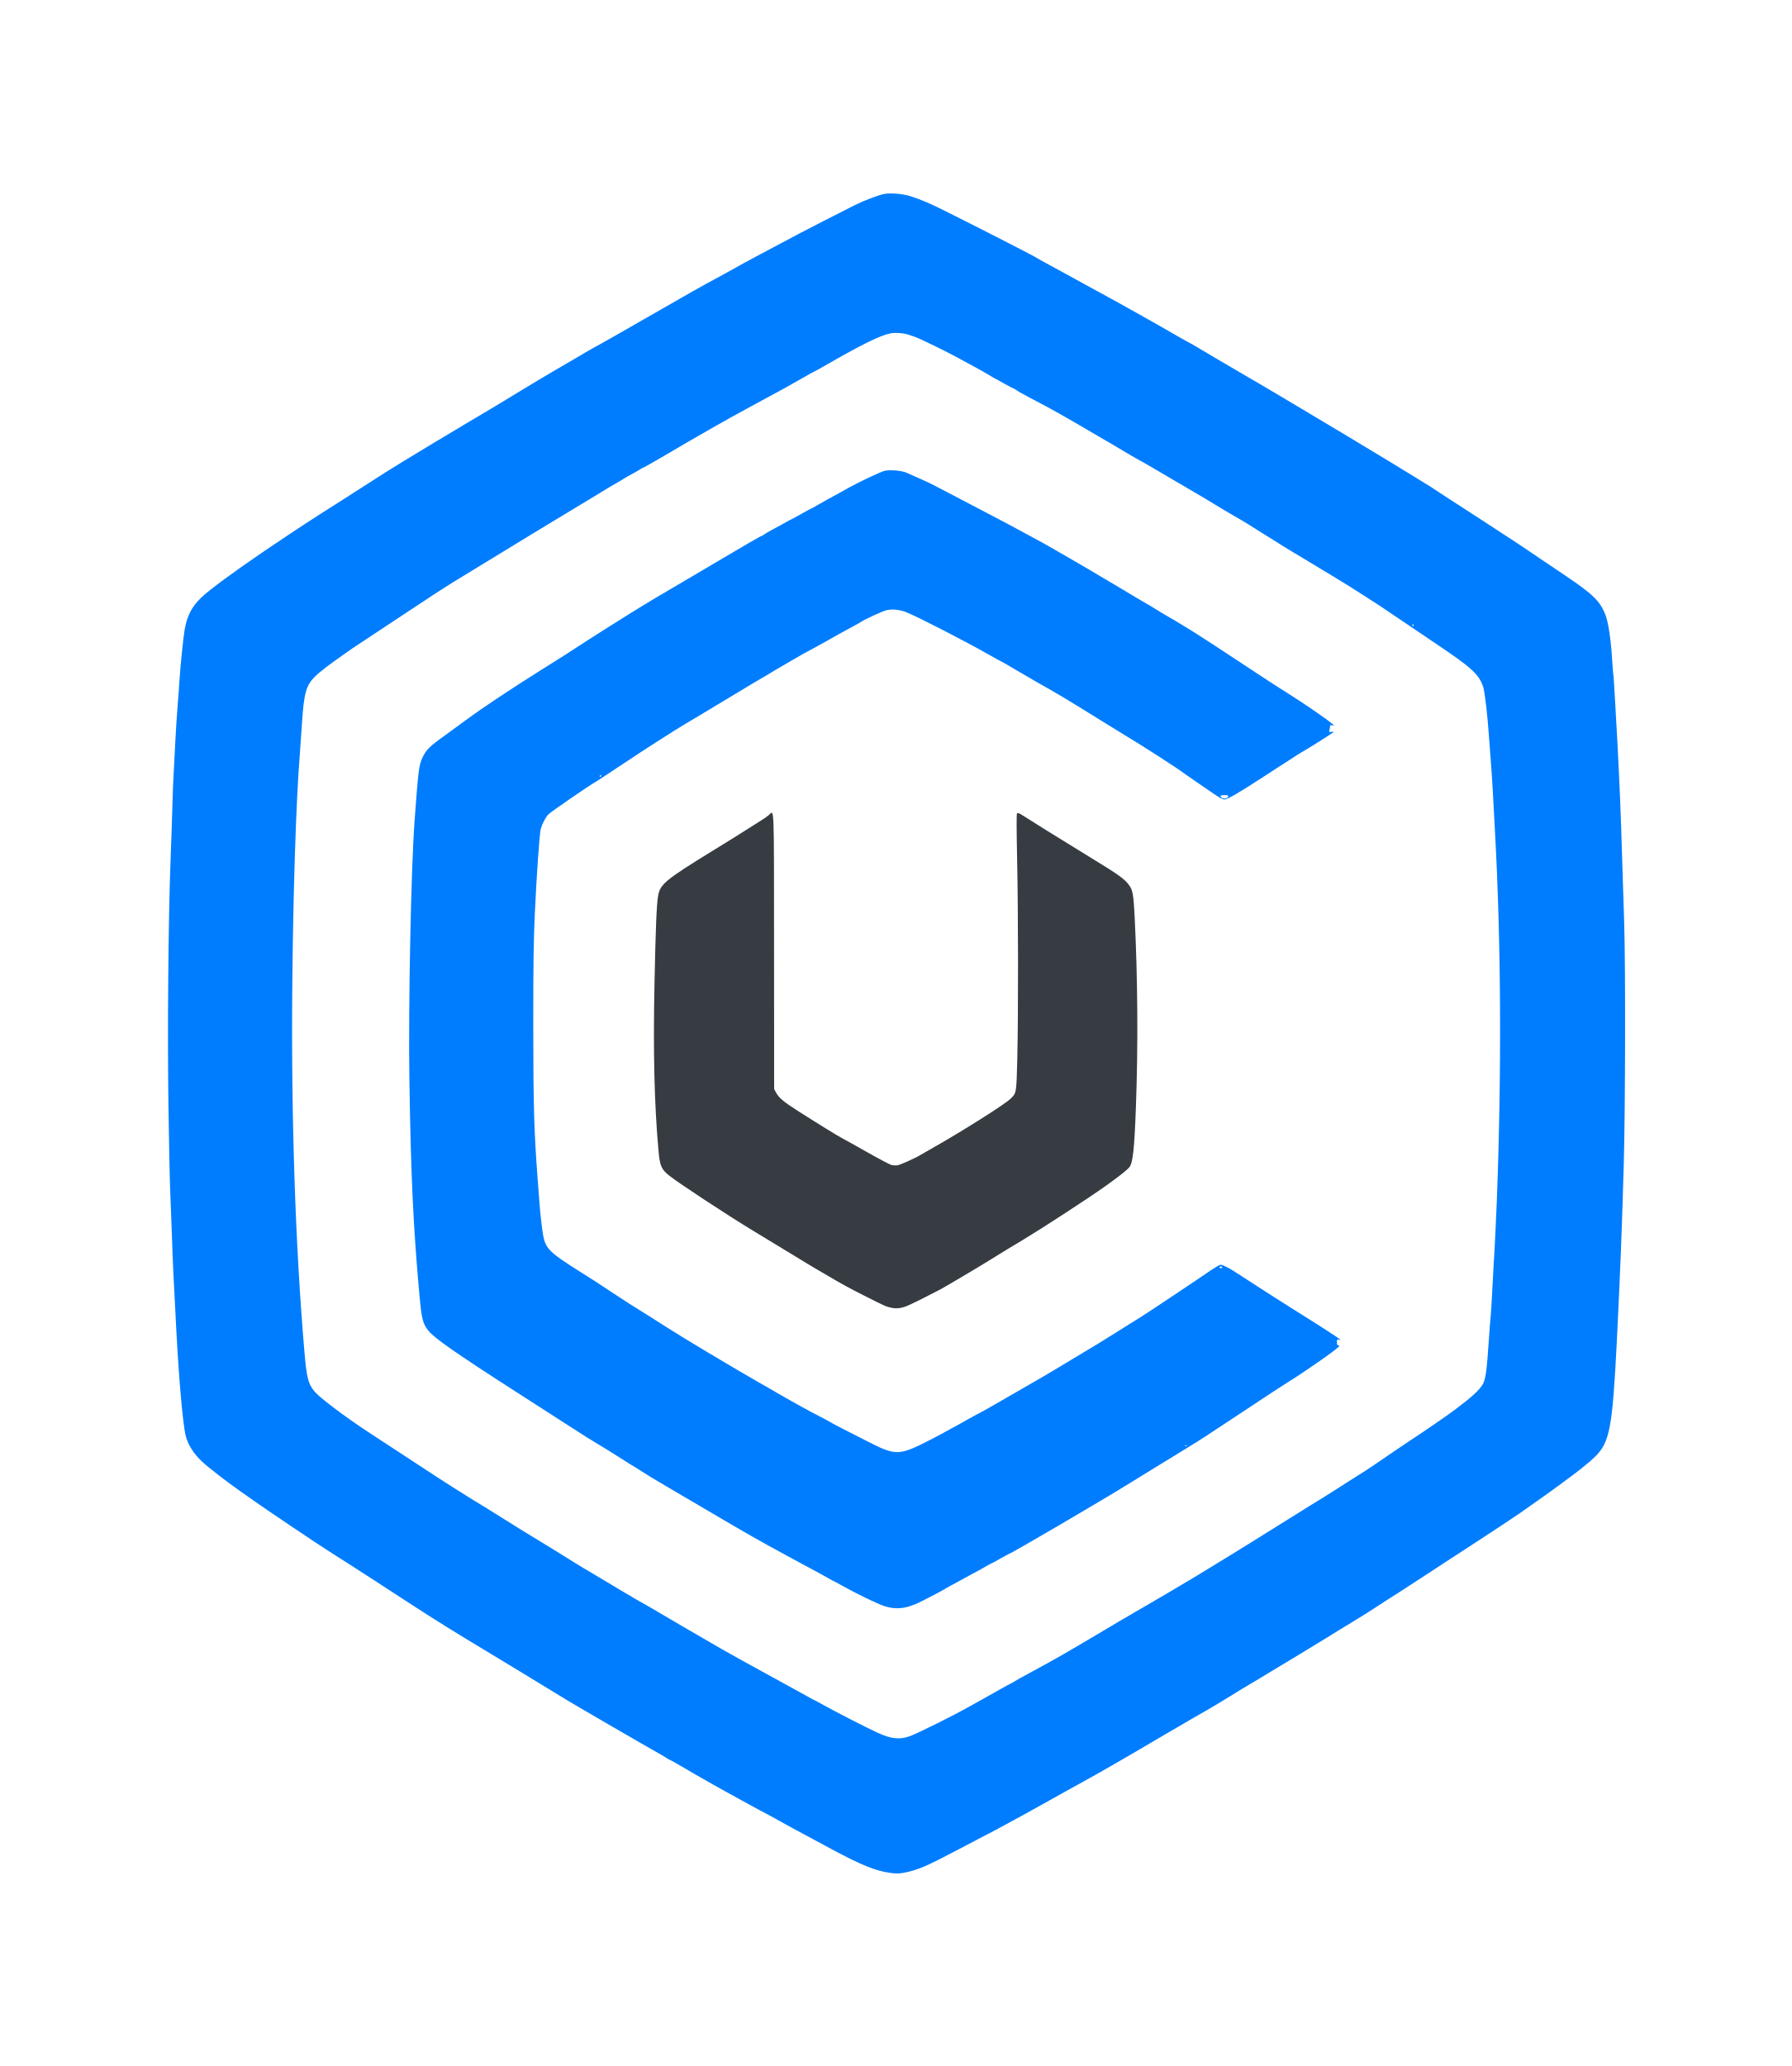
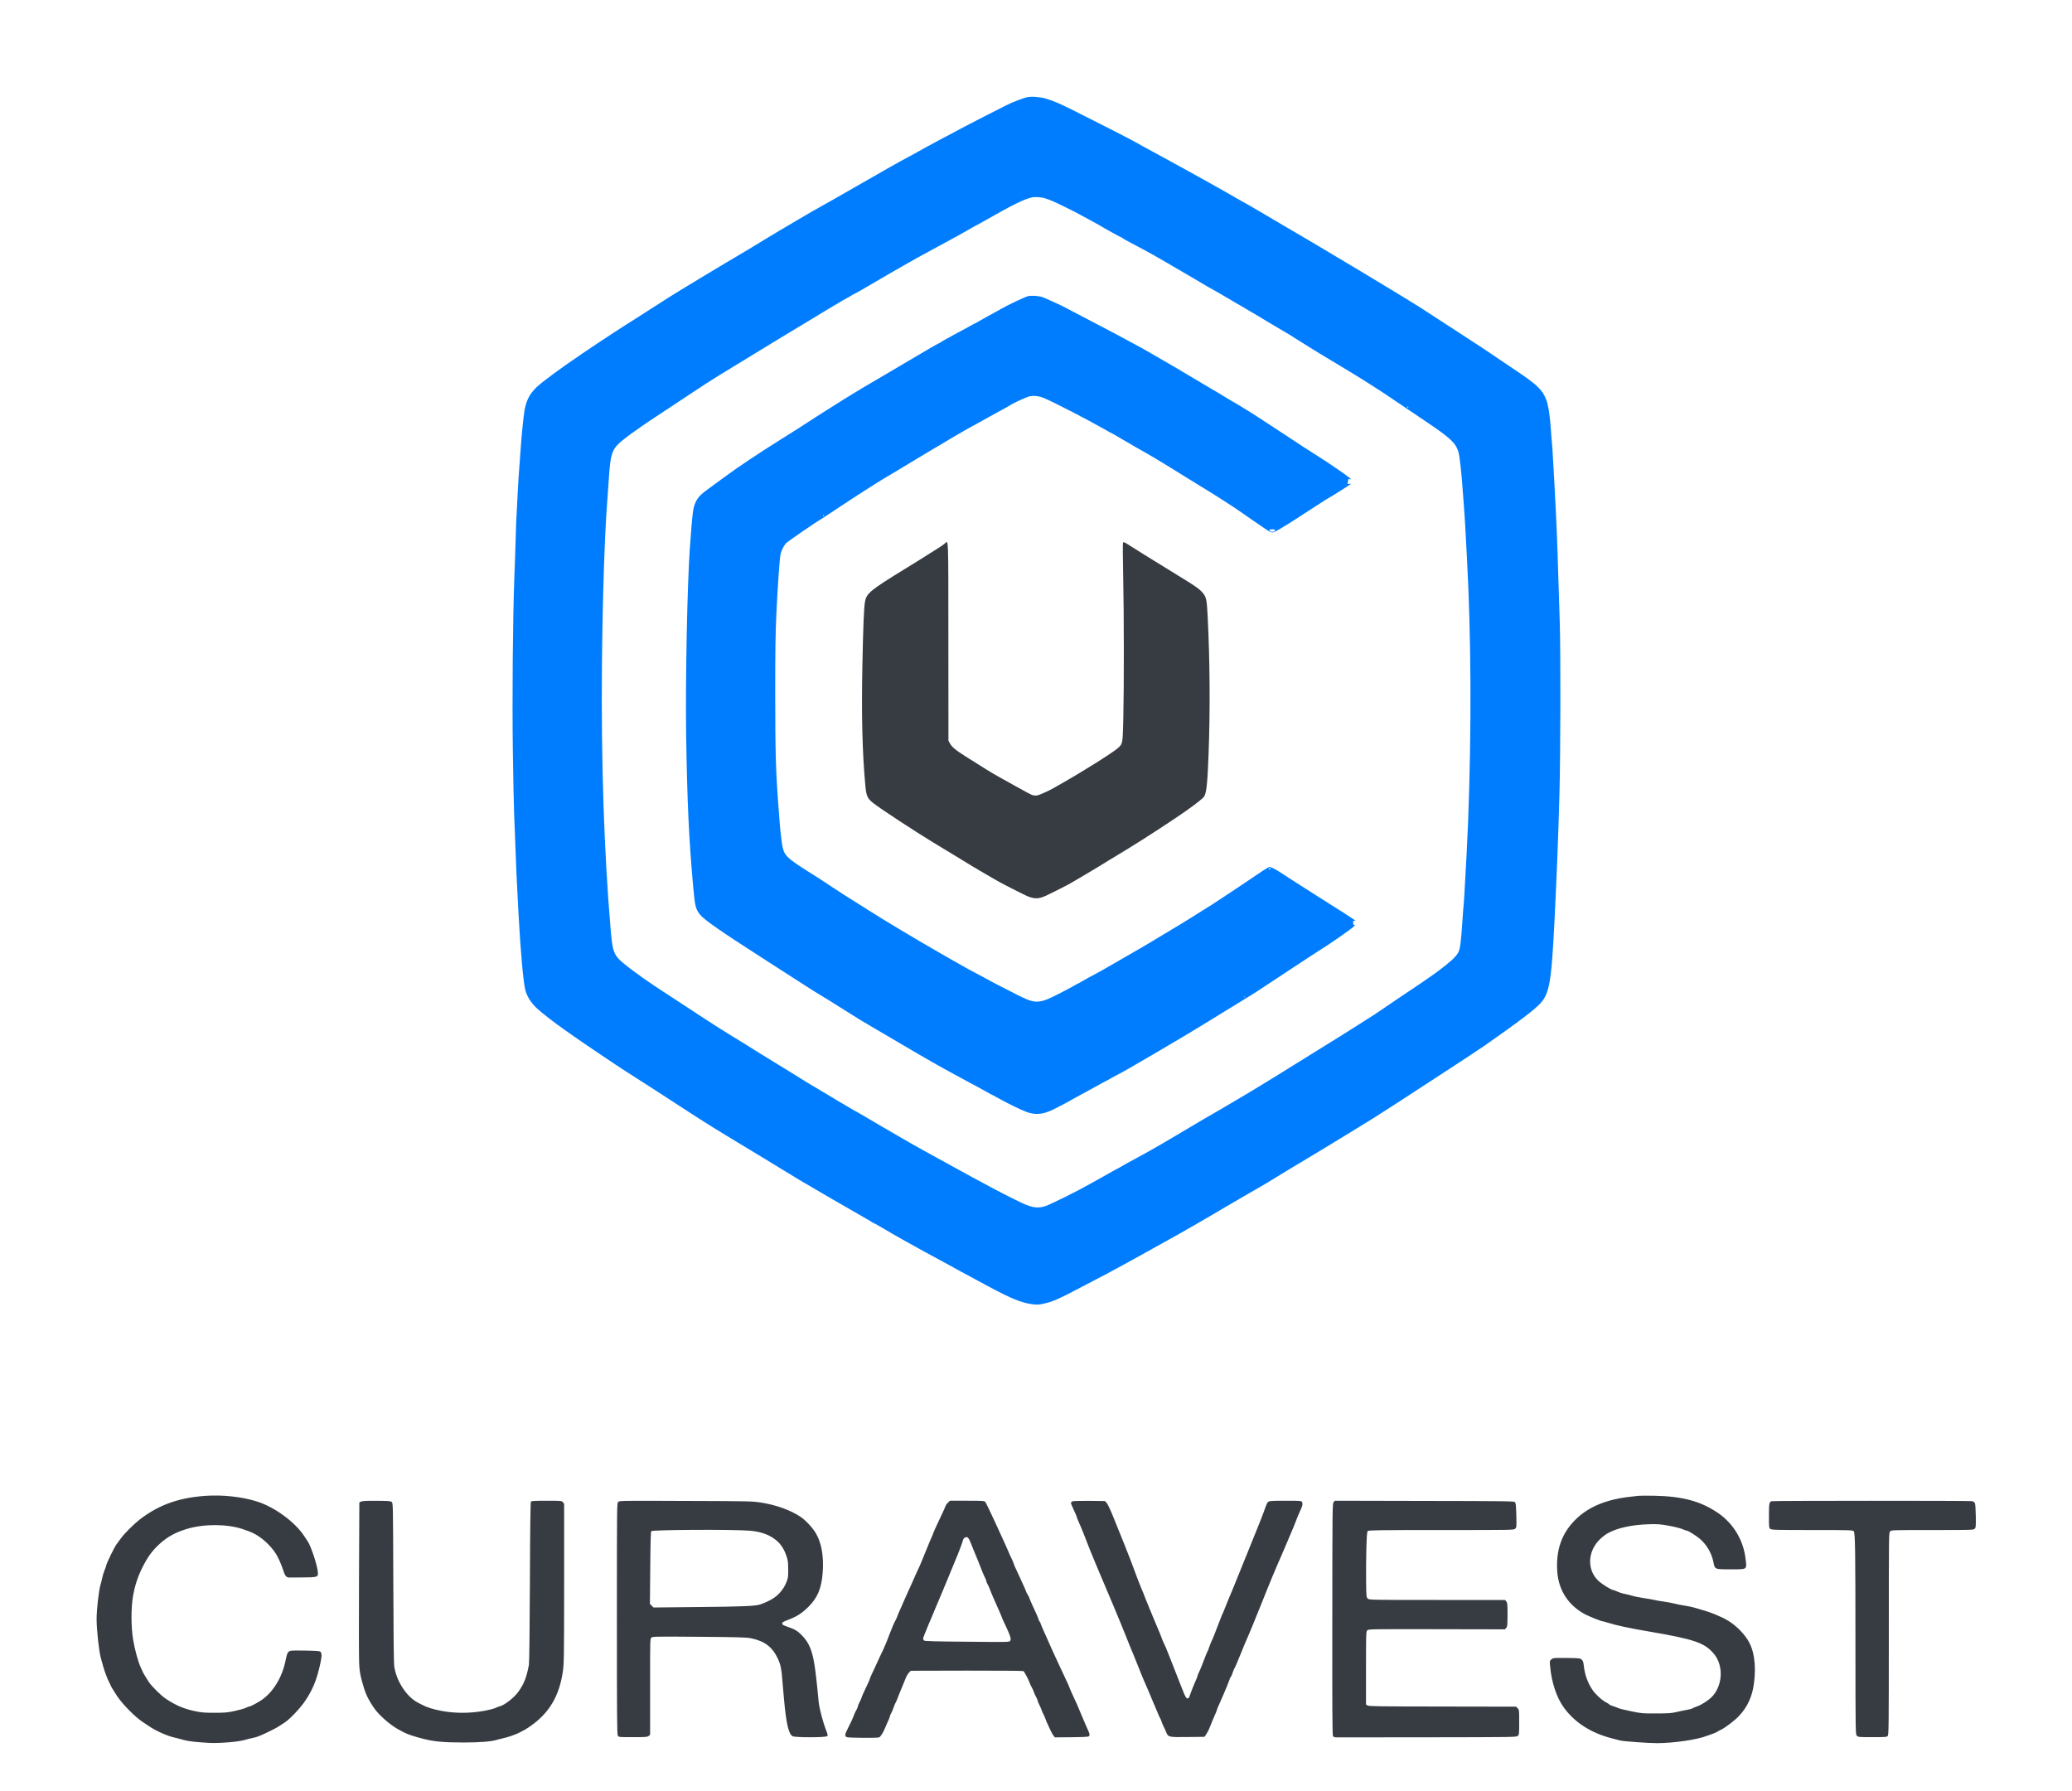
- <svg xmlns="http://www.w3.org/2000/svg" viewBox="0 0 1067.061 1230.040" width="1067.061" height="1230.040">
-   <g transform="translate(16.838,98.327) scale(0.521648)">
+ <svg xmlns="http://www.w3.org/2000/svg" viewBox="0 0 1715.888 1483.036" width="1715.888" height="1483.036">
+   <g transform="translate(341.251,63.307) scale(0.521648)">
    <g id="icon">
      <g transform="translate(0,1968) scale(0.1,-0.1)">
        <path d="M9765 19350 c-69 -15 -233 -78 -333 -128 -156 -78 -582 -297 -642 -329 -30 -17 -109 -58 -175 -93 -66 -35 -183 -97 -260 -138 -77 -42 -165 -89 -195 -105 -30 -16 -84 -46 -120 -67 -36 -20 -99 -55 -140 -77 -200 -107 -351 -192 -900 -508 -217 -125 -433 -248 -480 -273 -47 -25 -119 -66 -160 -90 -100 -59 -104 -62 -340 -199 -113 -66 -293 -173 -400 -239 -107 -66 -238 -145 -290 -176 -430 -253 -1115 -666 -1250 -753 -19 -12 -75 -49 -125 -80 -49 -32 -128 -82 -175 -112 -47 -30 -129 -83 -182 -117 -357 -225 -529 -338 -898 -587 -348 -236 -635 -447 -727 -536 -107 -105 -158 -203 -187 -358 -16 -91 -49 -414 -61 -600 -3 -55 -12 -179 -20 -275 -8 -96 -19 -269 -25 -385 -6 -115 -14 -280 -19 -365 -6 -85 -13 -265 -16 -400 -3 -135 -13 -414 -21 -620 -25 -662 -36 -1934 -24 -2785 6 -423 15 -862 20 -975 5 -113 14 -347 20 -520 9 -282 17 -462 50 -1075 30 -570 74 -1064 106 -1202 23 -101 91 -209 187 -299 77 -72 295 -240 452 -349 39 -27 99 -69 135 -95 116 -83 696 -474 830 -559 47 -30 115 -74 153 -98 37 -24 100 -64 140 -89 131 -84 171 -110 277 -179 149 -96 246 -159 400 -260 198 -128 188 -122 410 -261 113 -70 304 -187 425 -259 121 -73 303 -183 405 -245 102 -62 245 -149 318 -194 73 -45 183 -112 245 -149 104 -63 887 -517 1030 -597 35 -19 74 -43 87 -52 14 -10 28 -18 32 -18 4 0 58 -30 120 -66 62 -37 142 -84 178 -104 36 -20 112 -64 170 -97 122 -70 620 -343 625 -343 2 0 50 -26 107 -58 57 -32 141 -79 188 -104 47 -25 112 -61 145 -78 33 -18 92 -50 130 -70 39 -21 120 -64 180 -97 347 -186 509 -252 677 -274 80 -10 104 -9 171 5 149 31 245 72 612 266 55 29 156 82 225 118 69 35 154 80 190 99 227 122 460 250 625 343 105 59 246 138 315 175 126 69 329 183 495 280 50 29 143 83 208 121 65 38 133 78 151 89 18 11 111 65 205 120 95 55 184 107 199 116 15 9 44 26 65 38 74 42 108 61 140 80 99 57 174 102 277 166 63 40 158 97 210 128 52 30 167 99 255 153 88 53 239 145 335 202 96 58 238 144 315 192 77 48 205 127 285 175 80 48 197 121 260 163 106 69 166 108 260 167 72 46 221 143 415 270 110 73 249 163 308 201 127 81 587 384 667 440 101 70 311 219 359 254 26 19 82 60 123 90 177 128 307 232 374 298 169 166 199 328 249 1312 41 832 58 1263 80 2040 17 627 20 2213 5 2720 -32 1060 -42 1346 -60 1720 -11 228 -22 447 -25 485 -3 39 -12 198 -20 355 -9 157 -17 292 -20 300 -2 8 -9 94 -15 190 -13 212 -43 408 -75 489 -60 154 -143 235 -460 448 -126 85 -301 202 -387 261 -86 59 -212 143 -280 186 -68 44 -199 129 -293 191 -93 61 -204 133 -245 159 -71 45 -162 104 -289 188 -31 21 -72 47 -91 58 -19 12 -78 47 -130 80 -52 32 -122 75 -155 95 -33 20 -90 55 -128 78 -96 60 -825 497 -1117 670 -74 44 -183 109 -243 144 -59 35 -187 111 -285 167 -194 113 -479 281 -556 327 -27 17 -78 46 -115 65 -36 20 -110 61 -164 93 -117 68 -123 71 -407 231 -124 70 -307 171 -408 226 -101 54 -272 148 -380 208 -108 59 -231 126 -272 148 -41 22 -79 44 -85 48 -24 18 -541 283 -1002 514 -230 115 -296 143 -443 192 -83 27 -235 40 -305 24z m290 -1607 c22 -8 51 -18 65 -22 53 -17 360 -167 495 -241 28 -15 106 -58 175 -95 69 -37 154 -85 189 -107 34 -21 64 -38 66 -38 2 0 47 -25 100 -55 54 -30 101 -55 105 -55 4 0 18 -8 31 -18 13 -11 83 -49 154 -87 246 -128 364 -194 795 -447 80 -47 162 -95 183 -107 21 -12 82 -48 135 -80 53 -32 126 -74 162 -93 36 -19 128 -72 205 -118 77 -45 156 -92 175 -103 19 -11 47 -27 62 -36 14 -9 86 -51 160 -94 73 -42 174 -102 223 -133 50 -31 149 -89 220 -131 72 -41 146 -85 165 -97 19 -13 99 -63 178 -112 78 -49 172 -108 210 -131 37 -24 144 -89 237 -144 238 -143 491 -296 550 -334 28 -18 102 -65 165 -105 63 -40 142 -91 175 -113 81 -55 387 -261 627 -423 422 -284 498 -353 548 -500 17 -49 50 -329 65 -559 3 -49 13 -169 20 -265 8 -96 19 -265 25 -375 5 -110 17 -319 25 -465 69 -1257 76 -2740 20 -4205 -9 -214 -20 -457 -25 -540 -5 -82 -17 -283 -25 -445 -8 -162 -17 -311 -20 -330 -3 -19 -12 -141 -21 -270 -22 -341 -37 -450 -69 -504 -40 -68 -124 -145 -320 -292 -85 -64 -345 -243 -510 -351 -57 -37 -191 -128 -406 -275 -52 -36 -142 -95 -200 -130 -57 -36 -159 -100 -226 -144 -67 -43 -145 -92 -173 -109 -28 -16 -205 -126 -393 -244 -367 -229 -548 -342 -655 -407 -37 -23 -141 -87 -232 -142 -91 -56 -209 -128 -263 -159 -54 -32 -111 -65 -125 -74 -64 -38 -96 -58 -202 -119 -61 -36 -119 -70 -128 -75 -9 -6 -35 -21 -57 -33 -22 -12 -56 -32 -77 -44 -20 -13 -83 -50 -140 -82 -56 -33 -227 -134 -378 -224 -267 -159 -409 -240 -690 -392 -74 -40 -152 -83 -172 -96 -21 -13 -40 -24 -42 -24 -3 0 -67 -35 -143 -78 -76 -43 -169 -96 -208 -117 -38 -21 -88 -48 -110 -61 -178 -102 -602 -313 -695 -346 -115 -40 -207 -30 -360 39 -112 50 -504 251 -642 329 -43 24 -79 44 -82 44 -2 0 -39 20 -82 44 -219 121 -466 257 -524 288 -153 83 -373 205 -470 261 -242 139 -623 362 -768 448 -44 26 -103 60 -162 92 -30 17 -66 38 -80 47 -14 9 -29 19 -35 21 -9 4 -149 87 -200 119 -13 8 -69 42 -126 75 -56 33 -118 70 -138 82 -20 12 -49 30 -66 39 -16 9 -52 31 -80 49 -105 66 -394 245 -495 305 -58 35 -199 122 -315 195 -115 73 -286 179 -380 235 -93 57 -255 160 -360 228 -104 69 -212 139 -240 157 -82 53 -429 280 -585 383 -259 171 -530 375 -593 446 -81 91 -99 158 -126 481 -102 1199 -150 2634 -137 4135 9 1068 43 2139 87 2680 5 69 16 224 24 345 22 339 47 429 149 529 46 47 176 147 306 236 28 19 66 46 85 60 19 14 55 39 82 56 26 17 227 150 446 295 429 285 536 354 667 435 47 28 216 131 375 229 337 207 825 503 1075 653 96 57 191 115 210 127 43 27 134 82 176 106 17 9 42 23 55 31 13 7 31 18 39 24 8 6 45 28 82 48 37 19 86 47 108 61 22 14 42 25 45 25 5 0 96 52 230 130 399 235 749 434 945 539 85 46 202 110 260 141 58 32 137 75 175 95 39 21 127 71 197 111 70 41 130 74 133 74 3 0 83 44 178 99 388 222 583 317 699 341 54 11 160 3 213 -17z m5760 -3313 c3 -5 1 -10 -4 -10 -6 0 -11 5 -11 10 0 6 2 10 4 10 3 0 8 -4 11 -10z M9775 16191 c-54 -15 -311 -137 -415 -196 -51 -30 -91 -52 -230 -127 -30 -17 -85 -48 -122 -69 -36 -22 -69 -39 -71 -39 -3 0 -53 -27 -111 -60 -58 -33 -108 -60 -110 -60 -2 0 -33 -16 -68 -36 -34 -20 -101 -56 -148 -81 -47 -25 -92 -52 -101 -59 -8 -8 -19 -14 -23 -14 -10 0 -207 -114 -486 -280 -80 -48 -255 -151 -390 -230 -306 -179 -427 -251 -510 -303 -36 -22 -94 -58 -130 -80 -71 -44 -155 -97 -210 -132 -19 -12 -59 -37 -89 -56 -30 -19 -103 -65 -163 -104 -214 -140 -327 -212 -553 -353 -343 -215 -677 -438 -848 -565 -84 -62 -199 -146 -256 -187 -156 -111 -202 -157 -240 -240 -42 -90 -48 -143 -91 -725 -41 -573 -72 -2101 -59 -2970 17 -1083 44 -1665 115 -2445 25 -273 37 -320 103 -404 67 -84 320 -260 991 -691 375 -240 471 -302 591 -380 217 -140 266 -171 349 -220 91 -54 158 -96 301 -187 49 -32 91 -58 93 -58 2 0 40 -24 85 -53 102 -65 132 -84 311 -189 80 -47 289 -170 465 -273 467 -275 592 -346 910 -518 61 -33 139 -75 175 -95 36 -19 99 -53 140 -75 41 -22 105 -57 142 -78 36 -22 69 -39 71 -39 3 0 51 -26 108 -58 163 -91 387 -199 469 -227 101 -34 198 -34 297 -1 39 14 80 29 90 35 10 5 38 19 63 31 63 31 233 121 245 130 6 5 37 22 70 40 33 17 78 41 100 54 22 12 81 44 130 71 50 26 120 65 157 86 36 22 69 39 71 39 3 0 49 25 102 55 54 30 99 55 101 55 19 0 1074 618 1359 795 39 24 97 60 130 80 33 20 92 56 130 80 39 24 97 60 130 80 33 20 90 55 128 78 37 23 118 73 180 111 150 92 123 74 617 401 239 159 464 306 500 328 188 115 558 373 590 411 10 13 10 16 -4 16 -12 0 -16 9 -16 36 0 31 3 35 20 29 11 -3 20 -4 20 -2 0 5 -108 77 -210 142 -19 12 -60 38 -90 57 -102 64 -210 133 -273 172 -168 106 -199 126 -362 231 -66 43 -145 94 -175 113 -30 19 -75 48 -99 64 -61 41 -137 78 -159 78 -10 0 -58 -28 -108 -61 -153 -106 -736 -494 -802 -535 -34 -21 -92 -57 -127 -79 -36 -22 -134 -83 -217 -136 -84 -53 -193 -120 -243 -149 -49 -29 -173 -104 -275 -165 -168 -103 -318 -190 -808 -471 -90 -52 -165 -94 -168 -94 -4 0 -226 -123 -254 -140 -8 -6 -24 -14 -35 -19 -11 -5 -45 -23 -75 -41 -30 -18 -125 -68 -210 -112 -345 -177 -386 -178 -690 -24 -246 124 -443 226 -455 236 -5 4 -48 27 -95 51 -105 53 -303 162 -475 261 -71 42 -179 104 -240 138 -336 193 -884 521 -1060 635 -71 46 -244 155 -419 264 -32 20 -119 77 -193 126 -160 107 -199 132 -385 249 -316 199 -368 249 -397 384 -12 59 -37 265 -45 387 -3 44 -13 168 -21 275 -41 542 -49 824 -50 1750 0 717 4 983 18 1280 21 449 53 910 68 965 14 52 51 124 84 163 20 24 495 351 541 372 6 3 116 75 245 161 220 146 368 243 449 294 40 25 81 51 201 128 47 30 184 113 305 184 120 72 314 188 429 258 116 70 235 142 265 158 30 17 66 38 80 47 14 10 97 59 185 110 213 124 212 123 355 200 69 37 149 82 178 99 52 30 101 57 247 136 39 21 75 41 80 45 34 27 261 132 305 141 70 15 155 5 230 -26 153 -64 677 -334 953 -491 71 -41 132 -74 135 -74 2 0 79 -44 171 -99 91 -54 189 -111 218 -127 242 -136 340 -194 726 -434 119 -74 250 -155 289 -178 194 -116 591 -371 668 -430 14 -10 75 -52 135 -94 61 -41 153 -104 206 -141 62 -43 107 -67 124 -67 34 0 162 74 426 246 68 45 157 102 197 128 39 25 105 67 145 93 39 27 80 52 90 58 92 52 365 224 390 245 4 4 -7 5 -24 2 -30 -4 -32 -3 -25 19 4 13 8 32 7 43 0 14 6 17 27 13 26 -5 26 -4 -9 23 -77 63 -331 236 -490 336 -128 80 -278 177 -674 439 -126 83 -252 166 -280 183 -27 18 -81 52 -120 77 -38 24 -97 61 -130 80 -33 20 -78 47 -100 61 -22 13 -47 27 -55 31 -12 6 -160 95 -220 133 -8 5 -55 33 -105 61 -49 29 -214 127 -365 217 -151 91 -358 212 -460 270 -102 58 -201 115 -220 127 -19 12 -134 75 -255 140 -121 65 -242 130 -270 145 -82 44 -250 132 -420 220 -88 46 -212 110 -275 144 -122 65 -156 81 -232 115 -27 12 -67 30 -90 40 -24 11 -65 29 -93 41 -54 25 -194 36 -250 21z m-3235 -3481 c0 -5 -5 -10 -11 -10 -5 0 -7 5 -4 10 3 6 8 10 11 10 2 0 4 -4 4 -10z m7158 -237 c-4 -22 -53 -30 -74 -12 -25 20 -15 29 32 29 38 0 45 -3 42 -17z m-68 -5373 c0 -5 -7 -10 -15 -10 -8 0 -15 5 -15 10 0 6 7 10 15 10 8 0 15 -4 15 -10z m-403 -2036 c-3 -3 -12 -4 -19 -1 -8 3 -5 6 6 6 11 1 17 -2 13 -5z" fill="#007DFE" />
      </g>
      <g transform="translate(0,1968) scale(0.1,-0.1)">
        <path d="M8454 12262 c-17 -15 -60 -45 -95 -66 -35 -22 -100 -63 -144 -91 -135 -86 -203 -128 -400 -249 -537 -330 -601 -382 -624 -512 -18 -97 -29 -368 -42 -1008 -16 -777 -2 -1370 45 -1896 16 -183 32 -220 125 -294 109 -87 670 -455 956 -628 94 -56 285 -172 425 -258 140 -86 284 -173 320 -193 36 -21 83 -48 105 -61 164 -97 244 -141 415 -227 251 -127 247 -125 314 -140 64 -14 126 -4 206 33 72 33 277 136 359 180 77 42 521 306 624 372 31 20 177 109 324 197 224 135 737 469 928 605 168 120 256 190 279 222 37 55 54 211 71 682 26 694 21 1470 -15 2185 -12 236 -22 290 -59 342 -56 78 -111 117 -456 328 -448 275 -608 375 -771 479 -31 20 -49 25 -56 18 -7 -7 -6 -173 1 -529 13 -609 14 -1744 2 -2264 -10 -405 -9 -399 -79 -466 -71 -67 -549 -369 -892 -563 -69 -39 -132 -75 -140 -80 -47 -30 -221 -108 -253 -114 -20 -4 -54 -2 -74 3 -21 6 -146 72 -278 147 -132 75 -258 145 -280 156 -47 24 -287 172 -505 311 -169 108 -220 151 -253 212 l-22 40 -1 1575 c-1 1729 4 1609 -60 1552z" fill="#373C42" />
      </g>
    </g>
  </g>
+   <g transform="translate(58.490,1151.273) scale(0.551538)">
+     <g id="text" transform="translate(0,558) scale(0.1,-0.1)">
+       <path d="M2020 3993 c-404 -29 -702 -138 -985 -357 -89 -70 -226 -206 -278 -278 -25 -34 -56 -75 -67 -91 -31 -39 -146 -276 -155 -316 -4 -18 -15 -52 -26 -75 -10 -24 -24 -67 -30 -97 -6 -30 -20 -83 -30 -119 -26 -85 -59 -376 -59 -515 0 -161 35 -483 63 -584 14 -47 29 -104 35 -126 17 -65 67 -197 90 -240 12 -22 22 -43 22 -46 0 -8 55 -98 99 -164 86 -127 269 -312 382 -386 20 -13 63 -42 95 -64 104 -70 276 -148 383 -171 35 -8 94 -23 130 -34 71 -21 192 -35 391 -46 158 -8 447 16 541 46 37 11 91 24 120 30 57 10 118 35 264 107 85 42 109 56 215 127 76 50 232 216 302 321 104 157 159 282 207 475 40 160 48 228 28 255 -14 19 -30 20 -219 25 -112 3 -218 1 -236 -3 -39 -10 -54 -38 -75 -147 -50 -247 -179 -464 -353 -588 -51 -37 -173 -102 -191 -102 -8 0 -32 -9 -53 -20 -22 -11 -97 -32 -167 -47 -111 -24 -151 -27 -303 -27 -152 0 -192 3 -300 26 -161 34 -283 87 -430 184 -72 48 -211 185 -257 254 -39 59 -93 150 -93 157 0 3 -11 27 -24 53 -39 78 -93 274 -118 425 -32 202 -32 478 0 660 29 161 75 298 147 438 79 154 146 244 257 344 118 106 238 170 408 221 257 76 597 74 835 -4 55 -18 130 -47 166 -66 119 -60 241 -170 324 -293 34 -49 91 -175 114 -250 27 -88 48 -116 87 -118 16 0 113 0 215 1 214 2 224 6 222 71 -4 95 -101 393 -153 471 -9 14 -33 50 -54 81 -138 211 -444 434 -706 517 -228 72 -520 104 -780 85z M23545 3994 c-16 -2 -73 -9 -125 -14 -365 -41 -631 -151 -826 -345 -207 -205 -295 -459 -272 -782 20 -281 171 -510 423 -641 66 -34 237 -102 257 -102 7 0 47 -11 88 -24 116 -37 320 -81 610 -130 685 -117 835 -169 974 -335 150 -179 132 -486 -37 -652 -54 -53 -161 -120 -222 -139 -22 -7 -49 -19 -60 -26 -11 -7 -49 -18 -85 -24 -36 -6 -105 -20 -155 -32 -77 -18 -121 -22 -305 -22 -206 -1 -222 0 -380 33 -91 18 -178 40 -194 48 -16 8 -50 21 -77 29 -26 8 -51 19 -54 24 -4 6 -25 20 -48 31 -62 31 -162 123 -206 188 -73 108 -116 228 -131 366 -7 56 -13 74 -33 91 -23 19 -37 21 -224 23 -192 2 -201 1 -228 -20 -27 -22 -28 -24 -21 -97 20 -246 98 -480 209 -631 163 -223 408 -379 716 -458 53 -14 112 -29 131 -34 47 -12 421 -39 545 -39 256 0 614 53 760 112 28 11 66 24 85 30 19 6 46 18 60 27 14 9 38 23 55 30 62 27 215 143 279 213 125 134 195 288 221 484 19 146 19 274 0 393 -28 169 -87 282 -215 412 -53 53 -115 103 -164 132 -43 26 -80 47 -83 47 -2 0 -30 12 -61 27 -72 34 -167 69 -257 94 -38 11 -90 26 -115 34 -25 8 -90 21 -145 30 -55 8 -123 22 -151 30 -28 8 -99 21 -158 30 -60 8 -125 19 -145 25 -21 5 -96 19 -167 29 -71 11 -148 27 -172 35 -23 8 -70 20 -103 26 -34 6 -85 22 -114 36 -30 13 -59 24 -65 24 -24 0 -159 82 -213 131 -181 161 -175 443 13 628 33 32 84 73 115 90 145 82 363 130 620 138 129 4 170 1 295 -21 80 -14 172 -37 205 -50 33 -14 66 -26 73 -26 21 0 130 -69 190 -118 104 -87 181 -216 207 -347 23 -118 16 -115 260 -115 255 0 243 -8 225 151 -31 285 -183 538 -417 697 -259 176 -533 249 -958 257 -110 2 -213 1 -230 -1z M4360 3907 l-25 -13 -5 -1134 c-3 -624 -2 -1198 2 -1275 5 -114 13 -164 41 -270 49 -183 83 -259 179 -402 75 -113 260 -273 388 -337 25 -12 54 -27 65 -34 45 -26 161 -65 290 -97 166 -42 309 -55 605 -55 238 0 405 13 490 37 30 8 89 24 130 33 71 17 181 57 225 82 11 7 34 18 50 26 51 25 137 84 208 144 216 183 337 413 386 733 19 124 20 182 21 1320 0 655 1 1196 0 1203 0 6 -9 21 -20 32 -19 19 -33 20 -244 20 -170 0 -226 -3 -234 -13 -8 -9 -13 -381 -16 -1207 -3 -708 -9 -1215 -15 -1245 -37 -193 -72 -281 -158 -403 -63 -88 -205 -200 -278 -218 -17 -4 -48 -16 -69 -27 -22 -10 -105 -31 -185 -45 -206 -35 -419 -35 -616 1 -131 25 -229 55 -300 94 -16 9 -43 23 -60 31 -174 90 -328 330 -357 554 -6 52 -11 522 -13 1263 -4 1175 -4 1180 -24 1196 -18 15 -51 17 -228 18 -150 1 -215 -3 -233 -12z M8222 3902 c-20 -20 -20 -44 -20 -1754 0 -1471 2 -1736 14 -1755 14 -23 17 -23 228 -23 189 0 216 2 235 18 l22 17 0 721 c-1 701 0 722 19 739 18 16 62 17 717 12 592 -5 710 -8 777 -22 209 -43 322 -130 407 -310 38 -83 53 -150 64 -305 4 -47 15 -180 26 -297 34 -376 70 -527 130 -559 40 -20 486 -21 514 0 18 13 17 17 -18 107 -33 84 -85 273 -100 369 -4 19 -11 91 -17 160 -6 69 -22 217 -36 330 -38 304 -87 432 -211 556 -60 61 -105 87 -213 123 -58 20 -75 30 -75 45 0 22 6 26 109 66 114 44 190 94 282 185 138 136 198 278 216 514 19 249 -18 455 -108 602 -52 83 -152 190 -227 239 -144 97 -364 177 -582 211 -137 22 -163 23 -1137 26 -980 4 -997 4 -1016 -15z m1978 -432 c139 -12 256 -48 346 -108 101 -67 157 -143 201 -269 23 -68 27 -95 27 -203 1 -116 -1 -131 -28 -198 -37 -90 -104 -175 -183 -229 -58 -39 -152 -84 -218 -103 -75 -22 -268 -30 -906 -36 l-687 -7 -27 27 -27 27 5 540 c3 396 8 544 16 552 22 22 1224 28 1481 7z M13171 3889 c-17 -17 -31 -35 -31 -41 0 -6 -40 -95 -89 -197 -49 -102 -92 -197 -96 -211 -4 -14 -19 -49 -32 -79 -14 -30 -31 -70 -38 -90 -8 -20 -30 -74 -50 -121 -20 -47 -43 -103 -51 -125 -8 -22 -25 -62 -38 -90 -41 -86 -73 -157 -115 -255 -23 -52 -52 -117 -66 -145 -13 -27 -40 -88 -60 -135 -20 -47 -44 -103 -55 -125 -11 -22 -27 -60 -35 -85 -9 -24 -22 -54 -29 -65 -14 -21 -53 -111 -91 -210 -12 -33 -32 -85 -44 -115 -12 -30 -32 -77 -45 -105 -42 -87 -98 -208 -121 -260 -13 -27 -37 -79 -54 -115 -17 -36 -31 -69 -31 -74 0 -5 -14 -39 -31 -75 -64 -133 -88 -187 -94 -210 -4 -14 -18 -45 -31 -69 -13 -25 -24 -52 -24 -61 0 -9 -10 -32 -21 -51 -12 -19 -28 -53 -36 -75 -15 -43 -46 -112 -99 -216 -41 -81 -43 -106 -8 -119 27 -11 444 -14 482 -4 23 7 70 84 100 164 7 19 24 57 37 84 14 28 25 57 25 65 0 9 8 30 18 46 11 17 27 55 37 85 10 30 24 64 31 76 8 11 22 45 33 75 10 29 35 92 56 139 20 47 47 112 59 144 11 33 35 74 51 92 l30 31 840 2 c462 0 845 -2 851 -7 15 -10 78 -129 94 -178 7 -21 21 -50 30 -64 9 -14 23 -43 30 -65 7 -22 23 -58 36 -81 13 -22 24 -48 24 -56 0 -8 11 -35 23 -59 13 -24 30 -62 37 -84 7 -22 19 -49 26 -60 7 -11 20 -41 29 -65 8 -25 24 -63 35 -85 10 -22 30 -65 44 -95 14 -30 34 -66 45 -79 l18 -24 249 2 c157 1 253 6 261 13 19 15 16 36 -13 98 -14 30 -49 109 -76 175 -91 218 -106 252 -117 271 -14 26 -91 200 -91 208 0 3 -25 59 -56 123 -31 65 -67 143 -81 173 -13 30 -39 87 -58 125 -42 89 -72 157 -124 275 -23 52 -53 118 -65 145 -13 28 -29 67 -36 87 -6 21 -15 40 -20 43 -5 3 -14 22 -20 43 -12 36 -22 60 -93 212 -19 41 -38 86 -42 100 -4 14 -15 36 -25 50 -10 14 -21 36 -25 50 -4 14 -23 59 -43 100 -19 41 -45 98 -57 125 -13 28 -37 80 -54 116 -17 36 -31 70 -31 75 0 5 -11 31 -24 59 -14 27 -41 88 -61 135 -20 47 -47 108 -60 135 -13 28 -78 169 -144 314 -67 146 -129 273 -138 283 -15 16 -38 18 -274 18 l-257 0 -31 -31z m341 -595 c14 -38 41 -103 58 -144 32 -73 67 -161 115 -285 13 -33 33 -78 44 -100 12 -21 21 -46 21 -55 0 -8 8 -29 19 -46 10 -17 22 -41 26 -55 9 -30 99 -241 157 -366 15 -34 28 -65 28 -68 0 -4 13 -34 29 -68 101 -213 117 -258 99 -290 -10 -20 -21 -20 -645 -14 -475 4 -637 8 -648 17 -8 7 -15 21 -15 31 0 10 34 98 76 196 173 408 376 895 450 1080 35 89 67 176 70 193 8 38 39 61 68 51 14 -6 30 -31 48 -77z M15038 3910 c-10 -6 -18 -17 -18 -25 0 -8 20 -57 45 -109 25 -53 45 -101 45 -108 0 -6 9 -30 20 -52 23 -49 74 -172 100 -241 37 -99 94 -242 175 -435 12 -30 62 -147 110 -260 94 -221 164 -387 252 -600 52 -127 67 -164 141 -350 16 -41 44 -109 62 -150 17 -41 38 -93 46 -115 25 -67 107 -267 150 -360 12 -27 31 -72 42 -100 11 -27 37 -88 57 -135 20 -47 48 -111 61 -144 13 -32 27 -63 32 -70 5 -6 15 -29 22 -51 7 -22 21 -56 31 -75 10 -19 27 -56 37 -82 34 -79 33 -79 323 -76 l253 3 28 40 c15 22 37 63 47 90 29 76 71 175 92 221 10 22 19 44 19 49 0 8 16 45 91 215 48 109 86 203 99 242 6 21 15 40 20 43 5 3 16 29 26 58 9 28 20 57 25 63 9 11 50 106 99 229 39 99 72 176 120 285 23 52 99 239 170 415 156 392 227 561 330 795 23 52 50 115 60 140 10 25 35 83 55 130 37 84 75 177 120 295 13 33 33 78 44 101 28 58 34 89 21 113 -10 20 -17 21 -248 21 -195 0 -241 -3 -259 -15 -13 -9 -32 -47 -48 -97 -24 -73 -91 -242 -240 -608 -103 -254 -220 -541 -245 -605 -15 -38 -44 -108 -65 -155 -20 -47 -45 -108 -55 -136 -10 -28 -23 -59 -29 -70 -6 -10 -22 -48 -35 -84 -13 -36 -37 -99 -54 -140 -17 -41 -40 -100 -51 -130 -12 -30 -27 -66 -35 -80 -7 -14 -21 -50 -31 -80 -10 -30 -21 -60 -26 -65 -4 -6 -19 -41 -33 -78 -14 -37 -37 -96 -51 -132 -14 -36 -34 -83 -45 -105 -11 -21 -20 -45 -20 -51 0 -7 -13 -40 -28 -73 -25 -53 -47 -109 -95 -239 -7 -20 -16 -27 -30 -25 -15 2 -29 24 -53 83 -17 44 -42 105 -54 135 -12 30 -33 82 -45 115 -13 33 -37 96 -55 140 -18 44 -43 107 -55 140 -43 111 -76 190 -91 217 -8 15 -23 51 -33 80 -10 29 -35 91 -56 138 -20 47 -50 117 -65 155 -15 39 -42 104 -60 145 -18 41 -42 102 -55 135 -12 33 -29 76 -37 95 -45 103 -132 328 -190 490 -19 54 -129 328 -268 670 -39 97 -82 186 -96 200 l-24 25 -238 3 c-153 1 -243 -2 -254 -8z M18964 3899 c-18 -20 -19 -73 -20 -1759 -2 -1343 1 -1742 10 -1755 6 -9 25 -17 41 -18 17 0 634 0 1373 1 1327 2 1342 2 1362 22 19 19 20 33 20 205 0 182 0 186 -24 210 l-23 23 -1104 2 c-958 1 -1107 3 -1126 16 l-23 14 0 549 c0 533 1 548 20 566 19 17 72 18 1043 16 l1023 -2 19 21 c17 19 19 38 20 197 0 156 -2 179 -18 200 l-18 23 -1019 0 c-987 0 -1019 1 -1041 19 -24 19 -24 22 -27 248 -2 125 -1 346 3 491 6 210 10 266 22 277 12 13 163 15 1104 15 1088 0 1089 0 1110 21 20 20 20 28 16 201 -4 149 -8 183 -21 197 -15 15 -135 16 -1360 18 l-1343 3 -19 -21z M25540 3913 c-36 -13 -40 -34 -40 -219 0 -178 1 -183 22 -198 20 -14 96 -16 629 -16 567 0 607 -1 622 -18 22 -24 26 -251 26 -1788 1 -1254 1 -1260 21 -1282 20 -21 28 -22 234 -22 194 0 214 2 229 18 16 17 17 138 17 1535 0 1504 0 1517 20 1537 20 20 33 20 635 20 592 0 616 1 634 19 18 18 19 34 17 193 -2 106 -7 181 -14 194 -6 12 -26 24 -43 28 -38 7 -2988 7 -3009 -1z" fill="#373C42" />
+     </g>
+   </g>
</svg>
